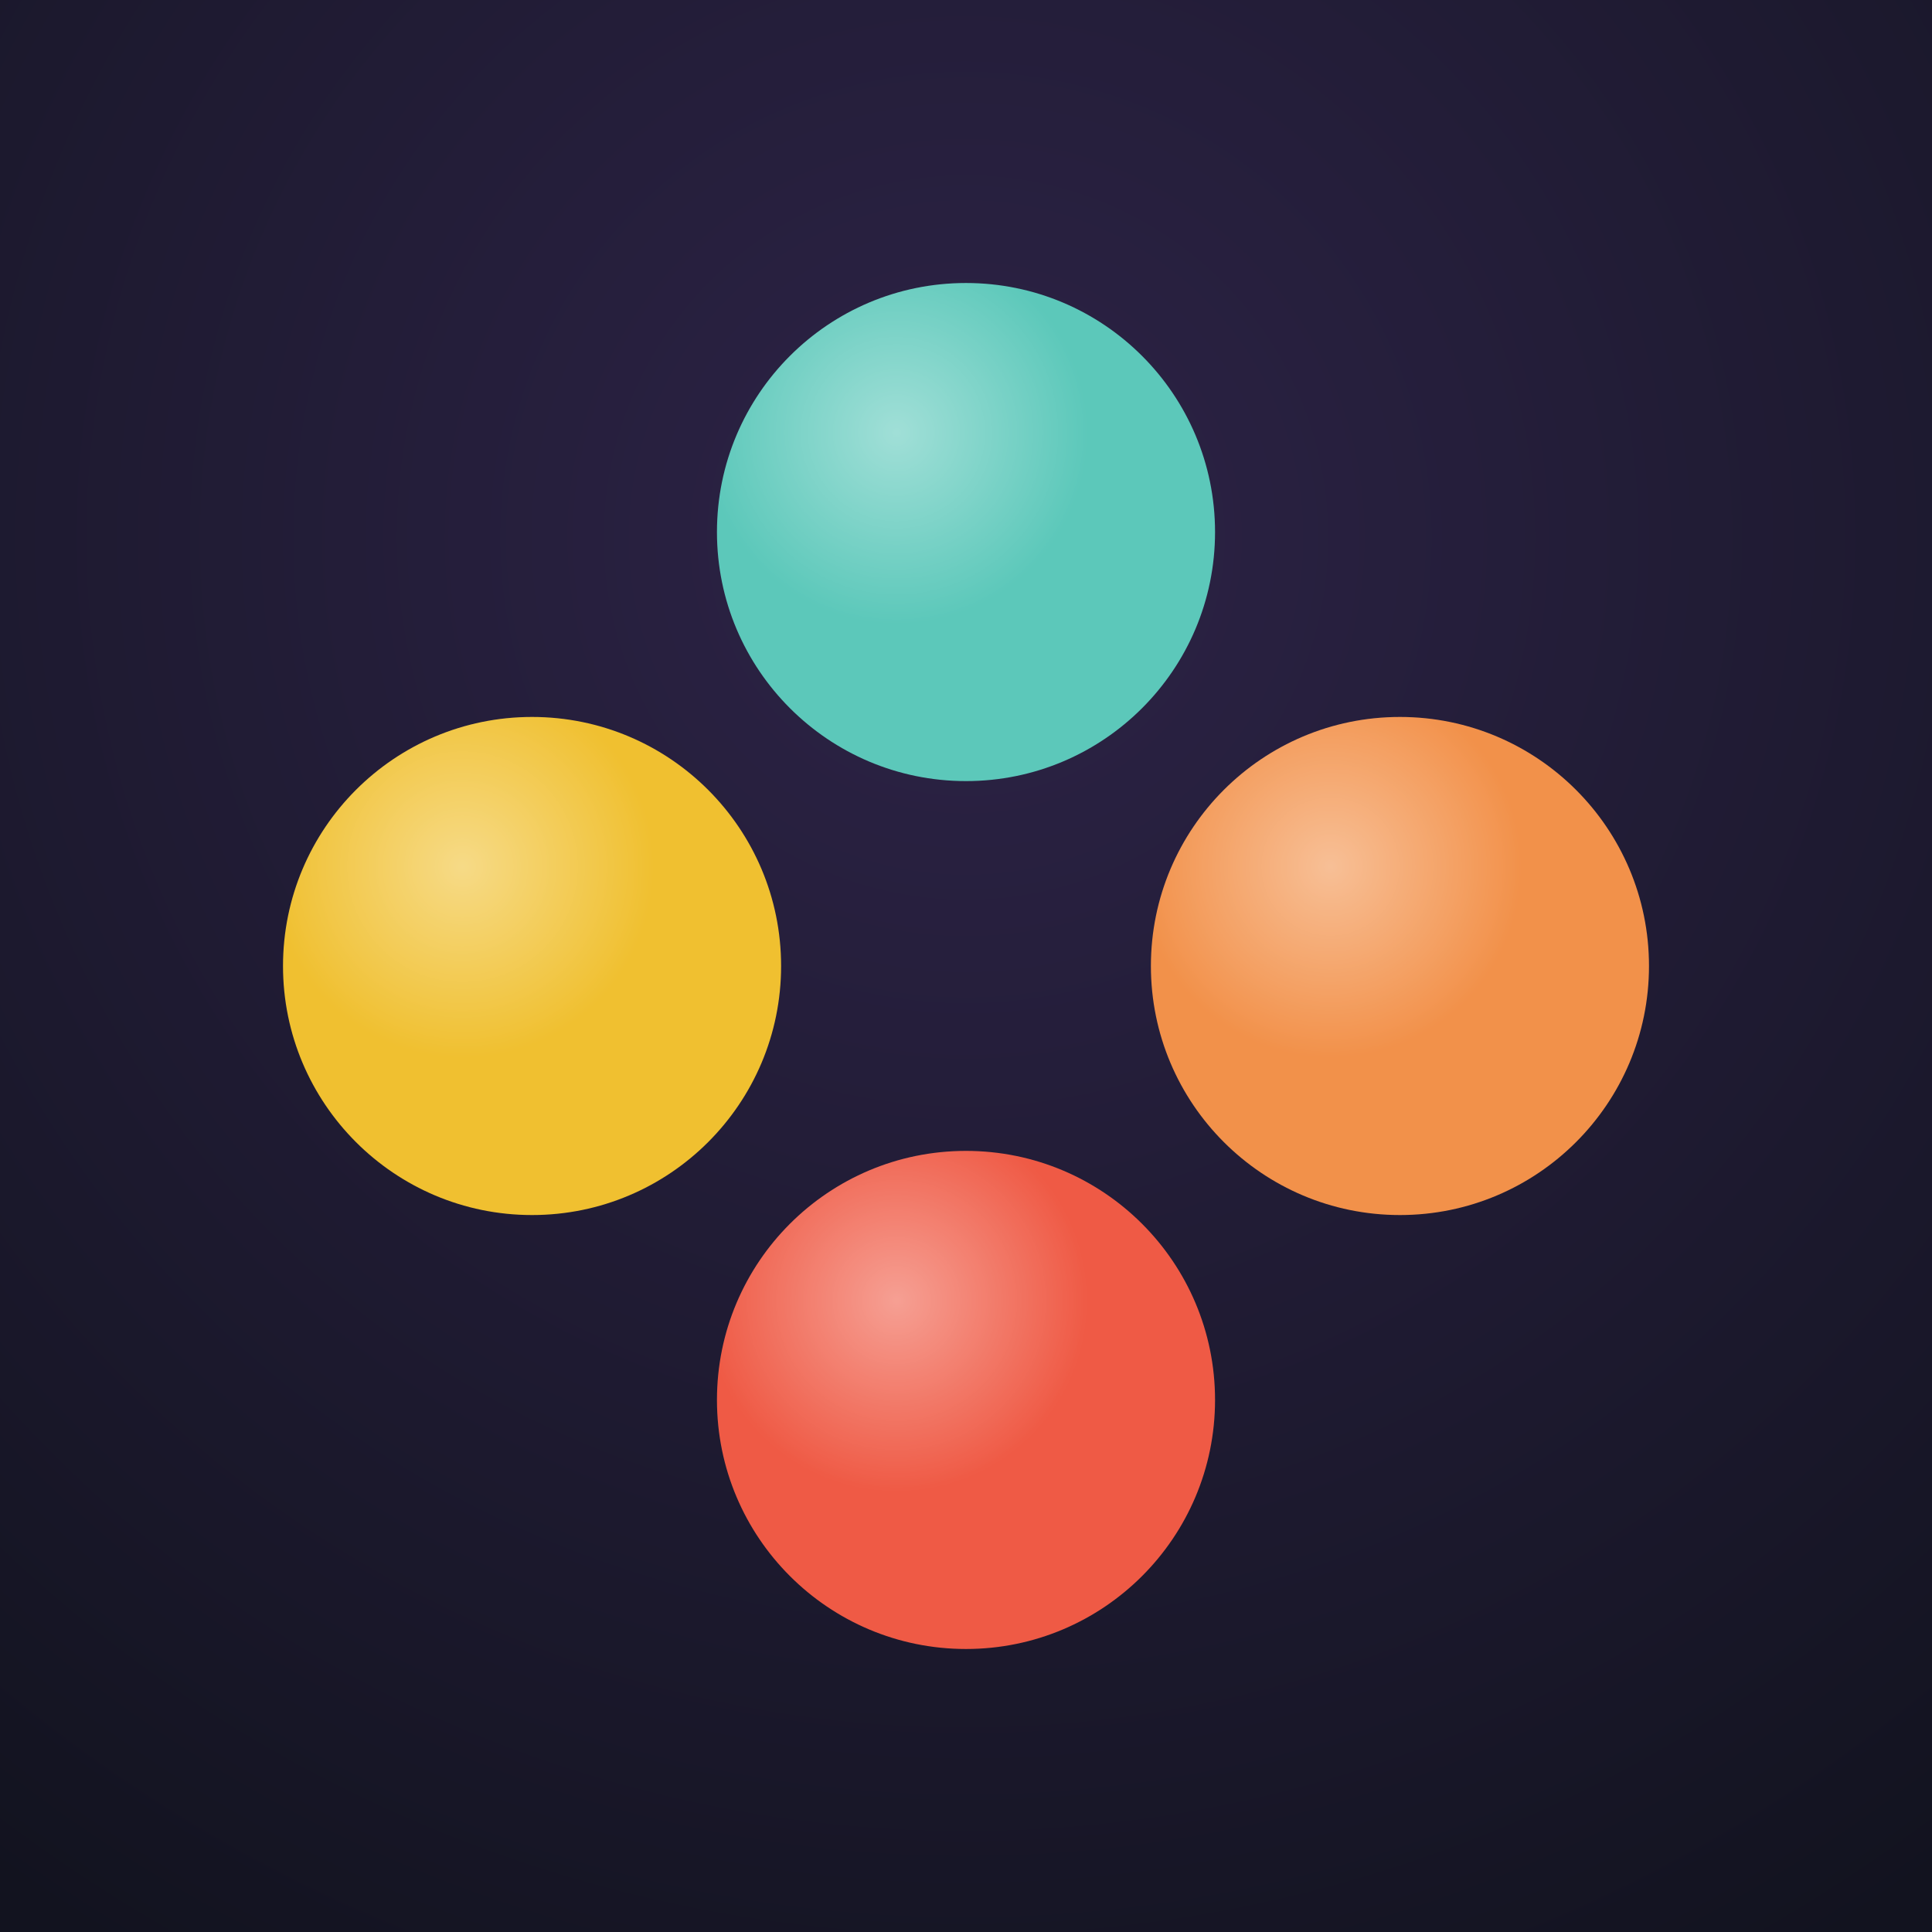
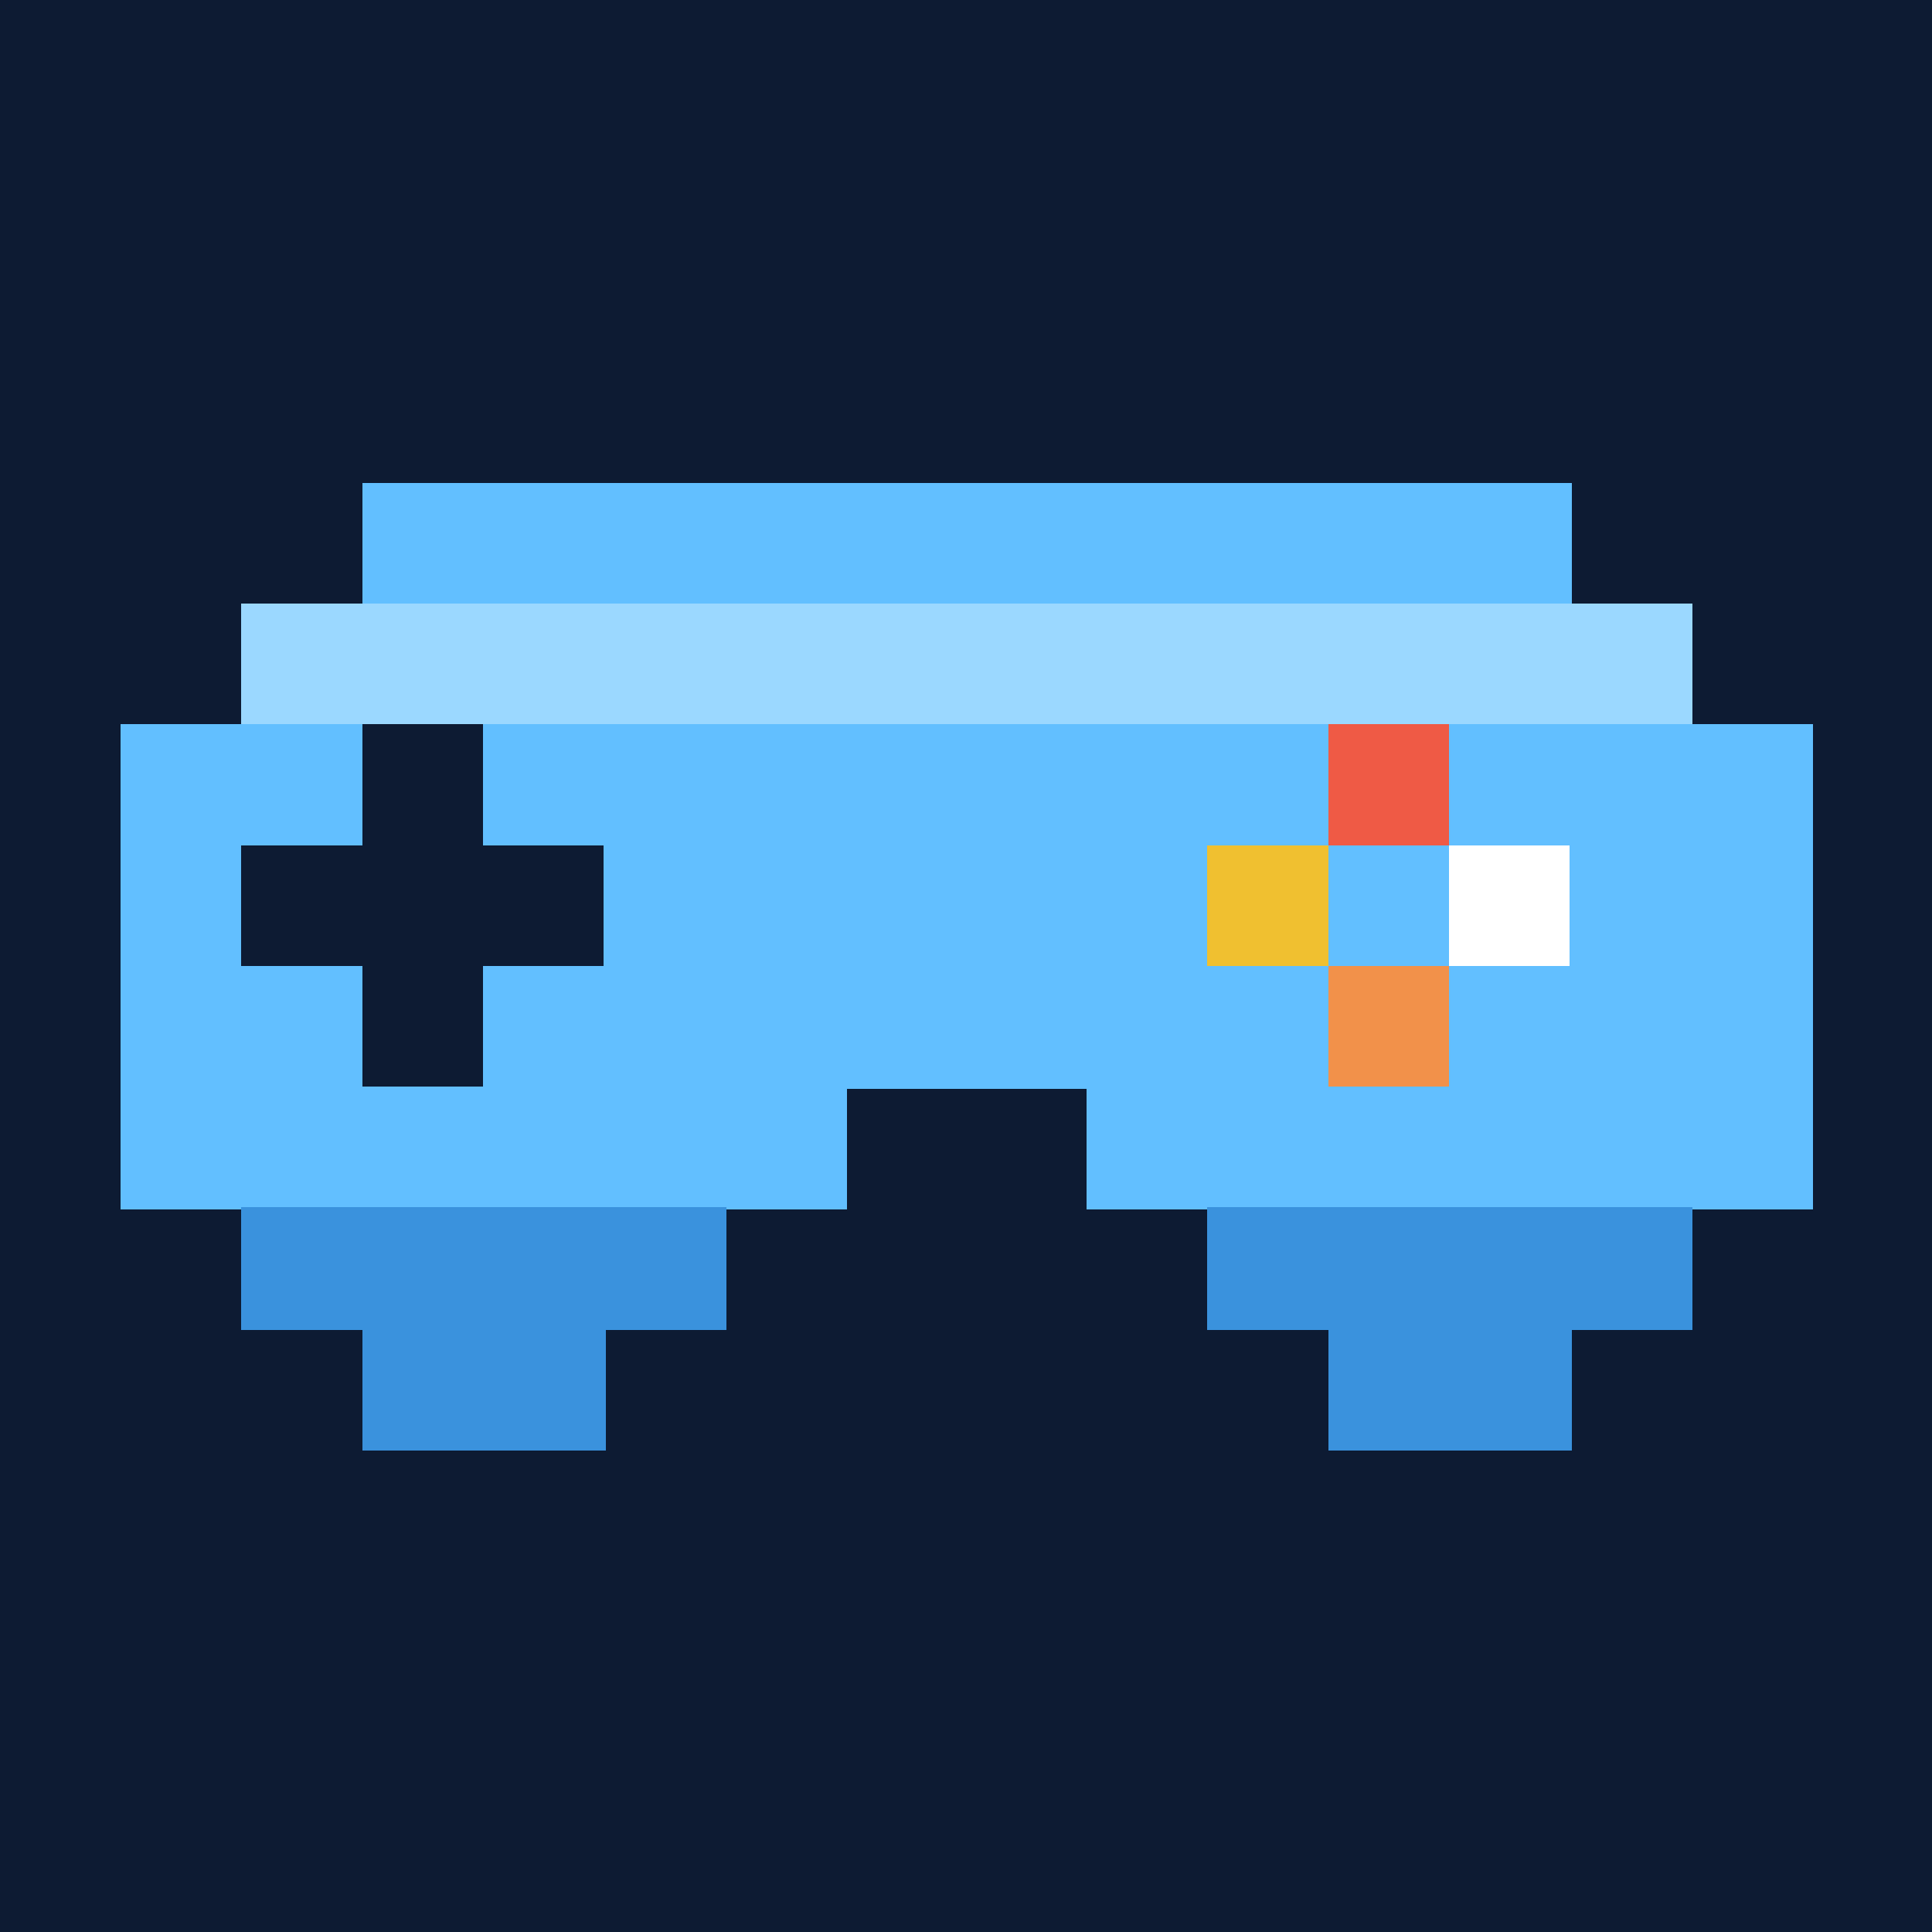
<svg xmlns="http://www.w3.org/2000/svg" viewBox="0 0 1024 1024" width="1024" height="1024">
-   <defs>
-     <radialGradient id="bg" cx="50%" cy="28%" r="85%">
-       <stop offset="0" stop-color="#2d2347" />
-       <stop offset="1" stop-color="#12131f" />
-     </radialGradient>
-     <radialGradient id="shine" cx="36%" cy="30%" r="70%">
-       <stop offset="0" stop-color="#fff" stop-opacity=".42" />
-       <stop offset=".55" stop-color="#fff" stop-opacity="0" />
-     </radialGradient>
-   </defs>
-   <rect width="1024" height="1024" fill="url(#bg)" />
-   <g>
-     <circle cx="512" cy="282" r="132" fill="#5cc8ba" />
-     <circle cx="742" cy="512" r="132" fill="#f2914a" />
-     <circle cx="512" cy="742" r="132" fill="#ef5a45" />
-     <circle cx="282" cy="512" r="132" fill="#f0c030" />
-   </g>
-   <g fill="url(#shine)">
-     <circle cx="512" cy="282" r="132" />
-     <circle cx="742" cy="512" r="132" />
-     <circle cx="512" cy="742" r="132" />
-     <circle cx="282" cy="512" r="132" />
-   </g>
+   <rect width="1024" height="1024" fill="#0d1b33" />
+   <rect x="192" y="256" width="65" height="65" fill="#62bfff" shape-rendering="crispEdges" />
+   <rect x="256" y="256" width="65" height="65" fill="#62bfff" shape-rendering="crispEdges" />
+   <rect x="320" y="256" width="65" height="65" fill="#62bfff" shape-rendering="crispEdges" />
+   <rect x="384" y="256" width="65" height="65" fill="#62bfff" shape-rendering="crispEdges" />
+   <rect x="448" y="256" width="65" height="65" fill="#62bfff" shape-rendering="crispEdges" />
+   <rect x="512" y="256" width="65" height="65" fill="#62bfff" shape-rendering="crispEdges" />
+   <rect x="576" y="256" width="65" height="65" fill="#62bfff" shape-rendering="crispEdges" />
+   <rect x="640" y="256" width="65" height="65" fill="#62bfff" shape-rendering="crispEdges" />
+   <rect x="704" y="256" width="65" height="65" fill="#62bfff" shape-rendering="crispEdges" />
+   <rect x="768" y="256" width="65" height="65" fill="#62bfff" shape-rendering="crispEdges" />
+   <rect x="128" y="320" width="65" height="65" fill="#9bd8ff" shape-rendering="crispEdges" />
+   <rect x="192" y="320" width="65" height="65" fill="#9bd8ff" shape-rendering="crispEdges" />
+   <rect x="256" y="320" width="65" height="65" fill="#9bd8ff" shape-rendering="crispEdges" />
+   <rect x="320" y="320" width="65" height="65" fill="#9bd8ff" shape-rendering="crispEdges" />
+   <rect x="384" y="320" width="65" height="65" fill="#9bd8ff" shape-rendering="crispEdges" />
+   <rect x="448" y="320" width="65" height="65" fill="#9bd8ff" shape-rendering="crispEdges" />
+   <rect x="512" y="320" width="65" height="65" fill="#9bd8ff" shape-rendering="crispEdges" />
+   <rect x="576" y="320" width="65" height="65" fill="#9bd8ff" shape-rendering="crispEdges" />
+   <rect x="640" y="320" width="65" height="65" fill="#9bd8ff" shape-rendering="crispEdges" />
+   <rect x="704" y="320" width="65" height="65" fill="#9bd8ff" shape-rendering="crispEdges" />
+   <rect x="768" y="320" width="65" height="65" fill="#9bd8ff" shape-rendering="crispEdges" />
+   <rect x="832" y="320" width="65" height="65" fill="#9bd8ff" shape-rendering="crispEdges" />
+   <rect x="64" y="384" width="65" height="65" fill="#62bfff" shape-rendering="crispEdges" />
+   <rect x="128" y="384" width="65" height="65" fill="#62bfff" shape-rendering="crispEdges" />
+   <rect x="192" y="384" width="65" height="65" fill="#0d1b33" shape-rendering="crispEdges" />
+   <rect x="256" y="384" width="65" height="65" fill="#62bfff" shape-rendering="crispEdges" />
+   <rect x="320" y="384" width="65" height="65" fill="#62bfff" shape-rendering="crispEdges" />
+   <rect x="384" y="384" width="65" height="65" fill="#62bfff" shape-rendering="crispEdges" />
+   <rect x="448" y="384" width="65" height="65" fill="#62bfff" shape-rendering="crispEdges" />
+   <rect x="512" y="384" width="65" height="65" fill="#62bfff" shape-rendering="crispEdges" />
+   <rect x="576" y="384" width="65" height="65" fill="#62bfff" shape-rendering="crispEdges" />
+   <rect x="640" y="384" width="65" height="65" fill="#62bfff" shape-rendering="crispEdges" />
+   <rect x="704" y="384" width="65" height="65" fill="#ef5a45" shape-rendering="crispEdges" />
+   <rect x="768" y="384" width="65" height="65" fill="#62bfff" shape-rendering="crispEdges" />
+   <rect x="832" y="384" width="65" height="65" fill="#62bfff" shape-rendering="crispEdges" />
+   <rect x="896" y="384" width="65" height="65" fill="#62bfff" shape-rendering="crispEdges" />
+   <rect x="64" y="448" width="65" height="65" fill="#62bfff" shape-rendering="crispEdges" />
+   <rect x="128" y="448" width="65" height="65" fill="#0d1b33" shape-rendering="crispEdges" />
+   <rect x="192" y="448" width="65" height="65" fill="#0d1b33" shape-rendering="crispEdges" />
+   <rect x="256" y="448" width="65" height="65" fill="#0d1b33" shape-rendering="crispEdges" />
+   <rect x="320" y="448" width="65" height="65" fill="#62bfff" shape-rendering="crispEdges" />
+   <rect x="384" y="448" width="65" height="65" fill="#62bfff" shape-rendering="crispEdges" />
+   <rect x="448" y="448" width="65" height="65" fill="#62bfff" shape-rendering="crispEdges" />
+   <rect x="512" y="448" width="65" height="65" fill="#62bfff" shape-rendering="crispEdges" />
+   <rect x="576" y="448" width="65" height="65" fill="#62bfff" shape-rendering="crispEdges" />
+   <rect x="640" y="448" width="65" height="65" fill="#f0c030" shape-rendering="crispEdges" />
+   <rect x="704" y="448" width="65" height="65" fill="#62bfff" shape-rendering="crispEdges" />
+   <rect x="768" y="448" width="65" height="65" fill="#ffffff" shape-rendering="crispEdges" />
+   <rect x="832" y="448" width="65" height="65" fill="#62bfff" shape-rendering="crispEdges" />
+   <rect x="896" y="448" width="65" height="65" fill="#62bfff" shape-rendering="crispEdges" />
+   <rect x="64" y="512" width="65" height="65" fill="#62bfff" shape-rendering="crispEdges" />
+   <rect x="128" y="512" width="65" height="65" fill="#62bfff" shape-rendering="crispEdges" />
+   <rect x="192" y="512" width="65" height="65" fill="#0d1b33" shape-rendering="crispEdges" />
+   <rect x="256" y="512" width="65" height="65" fill="#62bfff" shape-rendering="crispEdges" />
+   <rect x="320" y="512" width="65" height="65" fill="#62bfff" shape-rendering="crispEdges" />
+   <rect x="384" y="512" width="65" height="65" fill="#62bfff" shape-rendering="crispEdges" />
+   <rect x="448" y="512" width="65" height="65" fill="#62bfff" shape-rendering="crispEdges" />
+   <rect x="512" y="512" width="65" height="65" fill="#62bfff" shape-rendering="crispEdges" />
+   <rect x="576" y="512" width="65" height="65" fill="#62bfff" shape-rendering="crispEdges" />
+   <rect x="640" y="512" width="65" height="65" fill="#62bfff" shape-rendering="crispEdges" />
+   <rect x="704" y="512" width="65" height="65" fill="#f2914a" shape-rendering="crispEdges" />
+   <rect x="768" y="512" width="65" height="65" fill="#62bfff" shape-rendering="crispEdges" />
+   <rect x="832" y="512" width="65" height="65" fill="#62bfff" shape-rendering="crispEdges" />
+   <rect x="896" y="512" width="65" height="65" fill="#62bfff" shape-rendering="crispEdges" />
+   <rect x="64" y="576" width="65" height="65" fill="#62bfff" shape-rendering="crispEdges" />
+   <rect x="128" y="576" width="65" height="65" fill="#62bfff" shape-rendering="crispEdges" />
+   <rect x="192" y="576" width="65" height="65" fill="#62bfff" shape-rendering="crispEdges" />
+   <rect x="256" y="576" width="65" height="65" fill="#62bfff" shape-rendering="crispEdges" />
+   <rect x="320" y="576" width="65" height="65" fill="#62bfff" shape-rendering="crispEdges" />
+   <rect x="384" y="576" width="65" height="65" fill="#62bfff" shape-rendering="crispEdges" />
+   <rect x="576" y="576" width="65" height="65" fill="#62bfff" shape-rendering="crispEdges" />
+   <rect x="640" y="576" width="65" height="65" fill="#62bfff" shape-rendering="crispEdges" />
+   <rect x="704" y="576" width="65" height="65" fill="#62bfff" shape-rendering="crispEdges" />
+   <rect x="768" y="576" width="65" height="65" fill="#62bfff" shape-rendering="crispEdges" />
+   <rect x="832" y="576" width="65" height="65" fill="#62bfff" shape-rendering="crispEdges" />
+   <rect x="896" y="576" width="65" height="65" fill="#62bfff" shape-rendering="crispEdges" />
+   <rect x="128" y="640" width="65" height="65" fill="#3a92dd" shape-rendering="crispEdges" />
+   <rect x="192" y="640" width="65" height="65" fill="#3a92dd" shape-rendering="crispEdges" />
+   <rect x="256" y="640" width="65" height="65" fill="#3a92dd" shape-rendering="crispEdges" />
+   <rect x="320" y="640" width="65" height="65" fill="#3a92dd" shape-rendering="crispEdges" />
+   <rect x="640" y="640" width="65" height="65" fill="#3a92dd" shape-rendering="crispEdges" />
+   <rect x="704" y="640" width="65" height="65" fill="#3a92dd" shape-rendering="crispEdges" />
+   <rect x="768" y="640" width="65" height="65" fill="#3a92dd" shape-rendering="crispEdges" />
+   <rect x="832" y="640" width="65" height="65" fill="#3a92dd" shape-rendering="crispEdges" />
+   <rect x="192" y="704" width="65" height="65" fill="#3a92dd" shape-rendering="crispEdges" />
+   <rect x="256" y="704" width="65" height="65" fill="#3a92dd" shape-rendering="crispEdges" />
+   <rect x="704" y="704" width="65" height="65" fill="#3a92dd" shape-rendering="crispEdges" />
+   <rect x="768" y="704" width="65" height="65" fill="#3a92dd" shape-rendering="crispEdges" />
</svg>
